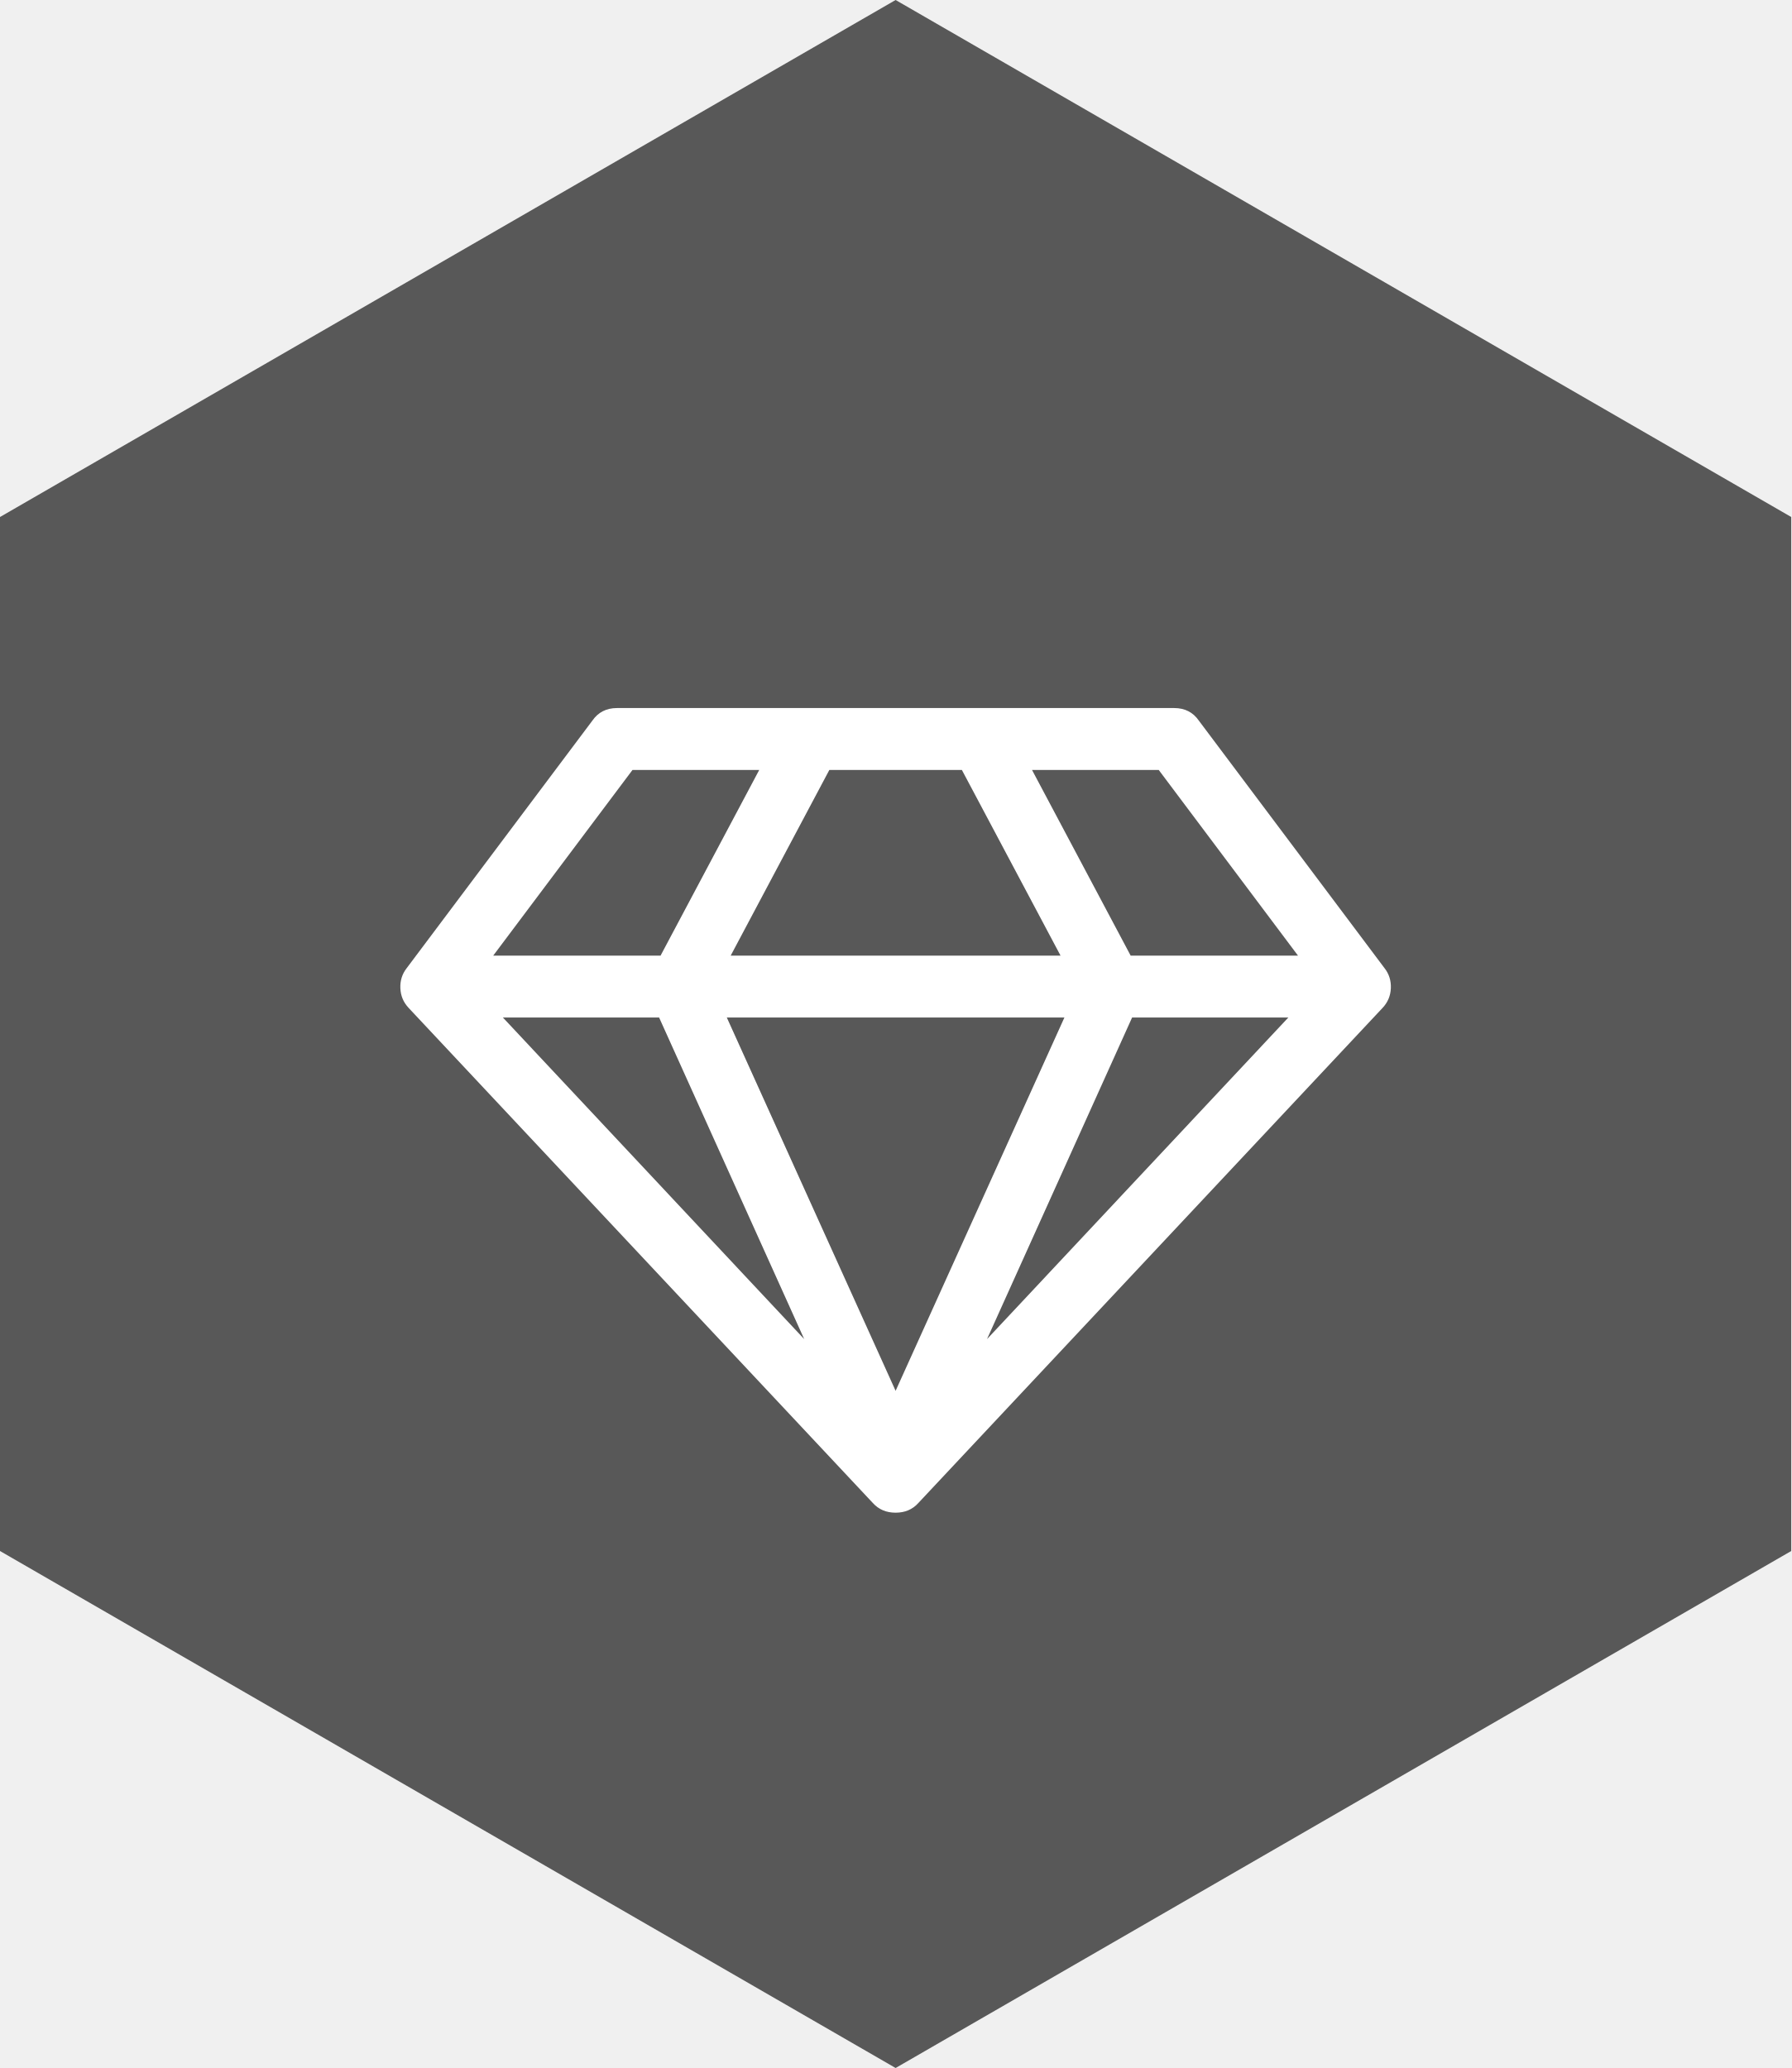
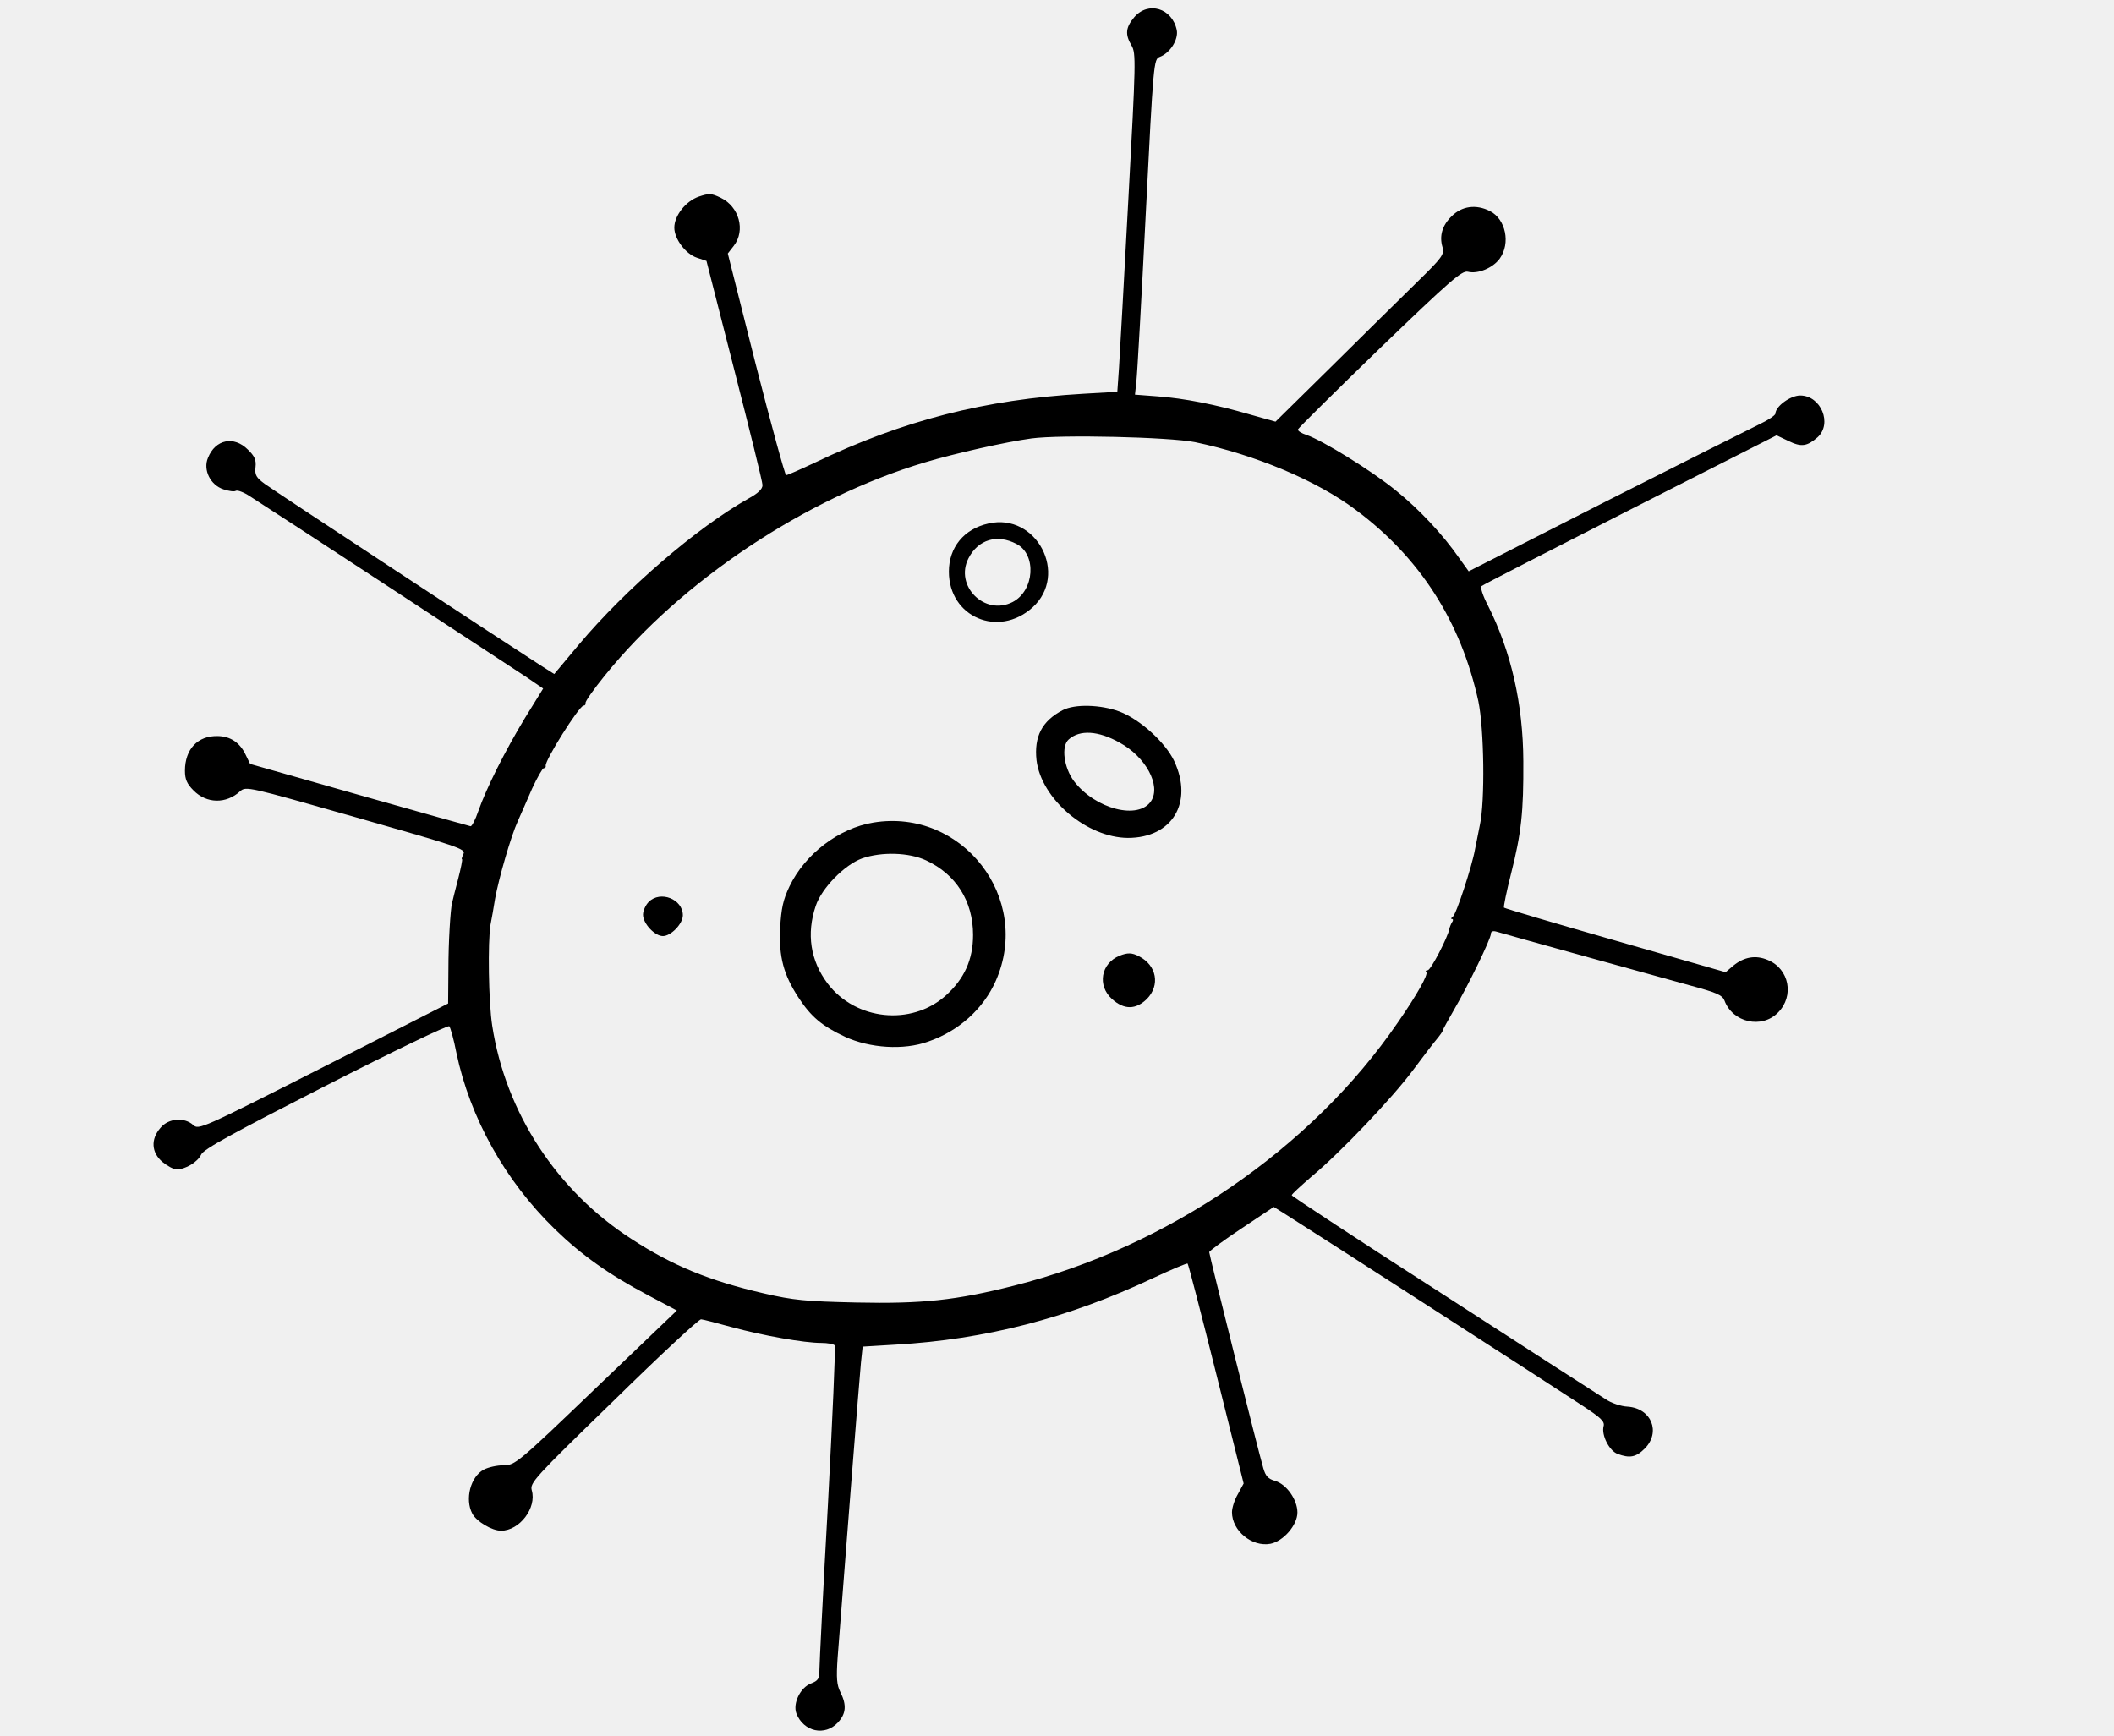
- <svg xmlns="http://www.w3.org/2000/svg" version="1.1" id="Layer_1" x="0px" y="0px" width="149.167px" height="172.243px" viewBox="0 0 149.167 172.243" enable-background="new 0 0 149.167 172.243" xml:space="preserve">
-   <polygon fill="#585858" points="149.167,129.183 74.583,172.243 0,129.183 0,43.061 74.583,0 149.167,43.061 " />
-   <path fill="#FFFFFF" d="M41.88,84.75l25.09,26.783L54.889,84.75H41.88z M74.583,115.841L88.64,84.75H60.527L74.583,115.841z   M55.009,79.594l8.217-15.466H52.673l-11.6,15.466H55.009z M82.196,111.533l25.091-26.783h-13.01L82.196,111.533z M60.849,79.594  h27.469l-8.217-15.466H69.065L60.849,79.594z M94.157,79.594h13.936L96.494,64.128H85.942L94.157,79.594z M99.835,60.02  l15.467,20.621c0.376,0.483,0.55,1.04,0.523,1.671c-0.027,0.632-0.257,1.174-0.686,1.632l-38.664,41.243  c-0.483,0.536-1.113,0.804-1.893,0.804c-0.778,0-1.408-0.268-1.892-0.804L34.026,83.944c-0.429-0.457-0.658-1-0.685-1.632  c-0.027-0.631,0.147-1.188,0.523-1.671L49.331,60.02c0.484-0.699,1.168-1.047,2.054-1.047h46.398  C98.667,58.973,99.353,59.322,99.835,60.02z" />
+ <svg xmlns="http://www.w3.org/2000/svg" version="1.0" width="743pt" height="610pt" viewBox="0 0 743 610" preserveAspectRatio="xMidYMid meet">
+   <g transform="translate(0,610) scale(0.1,-0.1)" fill="#000000" stroke="none">
+     <path d="M3986 6039 c-30 -36 -32 -60 -9 -99 16 -27 15 -58 -11 -537 -15 -279 -30 -547 -33 -594 l-6 -86 -121 -7 c-344 -20 -631 -93 -942 -242 -51 -24 -96 -44 -101 -44 -4 0 -52 175 -107 390 l-98 389 21 27 c42 54 19 138 -46 169 -33 16 -41 16 -77 4 -46 -16 -86 -67 -86 -109 0 -40 40 -93 80 -106 l33 -11 98 -384 c54 -211 99 -393 99 -404 0 -14 -16 -29 -49 -47 -183 -103 -433 -319 -596 -513 l-87 -104 -52 33 c-140 90 -934 612 -965 635 -30 22 -36 31 -33 59 3 25 -3 39 -27 62 -49 49 -114 36 -140 -29 -18 -42 8 -96 55 -111 18 -6 38 -9 43 -5 6 3 28 -5 49 -19 59 -37 909 -594 974 -637 l57 -39 -63 -102 c-71 -117 -137 -249 -165 -329 -10 -30 -23 -54 -27 -53 -5 1 -181 50 -392 110 l-383 109 -16 33 c-20 42 -53 64 -97 65 -71 2 -116 -46 -116 -122 0 -30 7 -46 30 -69 46 -47 115 -48 164 -3 21 18 25 17 408 -92 358 -102 386 -111 377 -128 -5 -11 -8 -19 -5 -19 2 0 -4 -32 -14 -70 -10 -39 -19 -73 -19 -75 -1 -3 -1 -6 -2 -7 -6 -25 -13 -140 -13 -234 l-1 -121 -438 -223 c-428 -217 -439 -222 -458 -204 -31 28 -87 24 -115 -10 -35 -40 -32 -87 7 -120 17 -14 39 -26 50 -26 31 0 74 26 86 52 8 19 115 77 438 242 235 120 430 214 434 209 4 -4 16 -46 25 -93 48 -229 171 -450 347 -621 93 -90 188 -158 326 -231 l102 -54 -284 -272 c-277 -266 -285 -272 -325 -272 -23 0 -54 -7 -69 -15 -47 -24 -68 -104 -41 -155 15 -28 69 -60 101 -60 65 0 126 80 108 142 -7 26 7 42 288 315 162 159 300 287 307 286 6 0 54 -13 106 -27 114 -31 257 -56 316 -56 23 0 45 -4 48 -9 3 -5 -8 -255 -24 -557 -17 -302 -30 -565 -30 -584 0 -30 -4 -37 -30 -47 -37 -14 -64 -70 -51 -105 25 -65 101 -81 146 -32 29 31 31 62 9 106 -13 26 -15 49 -10 122 20 262 77 989 82 1037 l6 56 116 7 c315 18 606 93 905 234 64 30 119 53 121 51 3 -3 48 -177 101 -389 l96 -384 -20 -37 c-12 -20 -21 -49 -21 -64 0 -65 70 -123 135 -111 46 9 95 66 95 110 0 45 -38 99 -78 111 -25 7 -34 17 -42 45 -18 61 -190 750 -190 759 0 4 51 42 113 83 l114 76 46 -29 c60 -37 927 -596 1035 -667 69 -45 83 -58 78 -75 -8 -31 20 -86 49 -97 43 -16 65 -12 96 19 57 58 23 141 -60 147 -24 1 -59 13 -79 27 -21 13 -277 178 -569 367 -293 188 -533 346 -533 349 0 4 32 33 70 66 100 83 284 276 358 376 34 46 71 94 82 107 10 12 20 26 21 30 0 4 19 37 40 74 49 84 129 248 129 266 0 8 7 11 18 8 29 -9 560 -156 680 -189 96 -26 115 -34 123 -54 29 -77 131 -100 188 -42 58 58 40 154 -36 185 -42 18 -83 11 -121 -20 l-27 -23 -387 111 c-213 61 -389 113 -392 116 -2 3 9 57 25 120 36 142 44 216 43 395 -1 201 -43 385 -124 546 -18 34 -28 65 -23 69 4 4 240 125 523 269 l514 261 42 -20 c45 -22 65 -19 102 13 53 48 12 147 -61 147 -34 0 -87 -38 -87 -64 -1 -6 -26 -23 -58 -38 -31 -15 -274 -137 -539 -271 l-481 -245 -33 46 c-60 86 -142 173 -224 239 -86 70 -257 175 -312 194 -19 6 -33 15 -31 20 2 5 131 133 288 285 245 236 288 274 309 269 35 -9 88 13 112 46 39 54 21 139 -34 167 -49 25 -99 18 -135 -18 -33 -32 -44 -69 -32 -109 7 -25 -1 -36 -89 -122 -53 -52 -187 -184 -297 -293 l-201 -198 -89 25 c-120 35 -231 57 -326 64 l-79 6 5 46 c3 25 18 291 33 590 27 534 28 543 49 551 37 14 66 61 60 94 -16 78 -101 103 -150 45z m214 -1493 c211 -44 428 -135 565 -238 227 -169 370 -394 431 -673 20 -96 24 -351 5 -436 -6 -30 -14 -69 -17 -85 -10 -57 -66 -229 -78 -236 -6 -4 -7 -8 -3 -8 5 0 5 -6 0 -12 -4 -7 -8 -17 -9 -23 -5 -28 -65 -145 -76 -145 -6 0 -9 -3 -5 -6 8 -8 -33 -81 -101 -179 -304 -443 -808 -788 -1349 -924 -202 -51 -321 -64 -553 -59 -178 4 -221 8 -325 32 -191 44 -322 98 -465 191 -263 169 -443 445 -490 750 -13 83 -16 294 -6 355 4 19 11 60 16 91 13 72 56 221 80 273 10 23 33 74 50 114 18 39 37 72 41 72 5 0 8 3 7 8 -5 17 118 212 133 212 5 0 8 4 7 9 -2 5 29 49 68 97 268 332 706 624 1125 749 103 31 285 72 374 84 104 14 484 5 575 -13z" />
+     <path d="M3474 4260 c-86 -19 -139 -84 -139 -169 0 -160 174 -234 294 -126 128 116 14 334 -155 295z m99 -72 c71 -37 63 -164 -14 -204 -98 -50 -205 57 -155 154 34 66 101 86 169 50z" />
+     <path d="M3735 3604 c-73 -38 -101 -93 -92 -176 17 -137 177 -272 321 -273 156 0 231 124 163 270 -31 66 -121 147 -192 174 -67 25 -158 27 -200 5z m200 -114 c92 -50 146 -151 111 -205 -44 -68 -196 -29 -271 69 -36 48 -46 123 -19 147 39 35 104 31 179 -11z" />
+     <path d="M3070 3209 c-122 -20 -240 -110 -295 -224 -23 -48 -29 -78 -33 -146 -5 -102 12 -165 65 -246 44 -67 82 -99 163 -137 87 -40 206 -48 292 -17 108 37 195 116 238 214 128 290 -118 607 -430 556z m185 -133 c105 -49 165 -143 165 -262 0 -87 -31 -155 -97 -214 -121 -107 -316 -86 -414 43 -61 81 -75 175 -42 273 21 63 102 145 163 167 69 24 165 21 225 -7z" />
+     <path d="M2280 2930 c-11 -11 -20 -31 -20 -45 0 -31 41 -75 70 -75 28 0 70 43 70 73 0 57 -79 88 -120 47z" />
+     <path d="M3935 2741 c-66 -27 -79 -105 -27 -152 43 -39 84 -38 123 0 47 48 35 118 -28 150 -25 13 -40 13 -68 2z" />
+   </g>
</svg>
